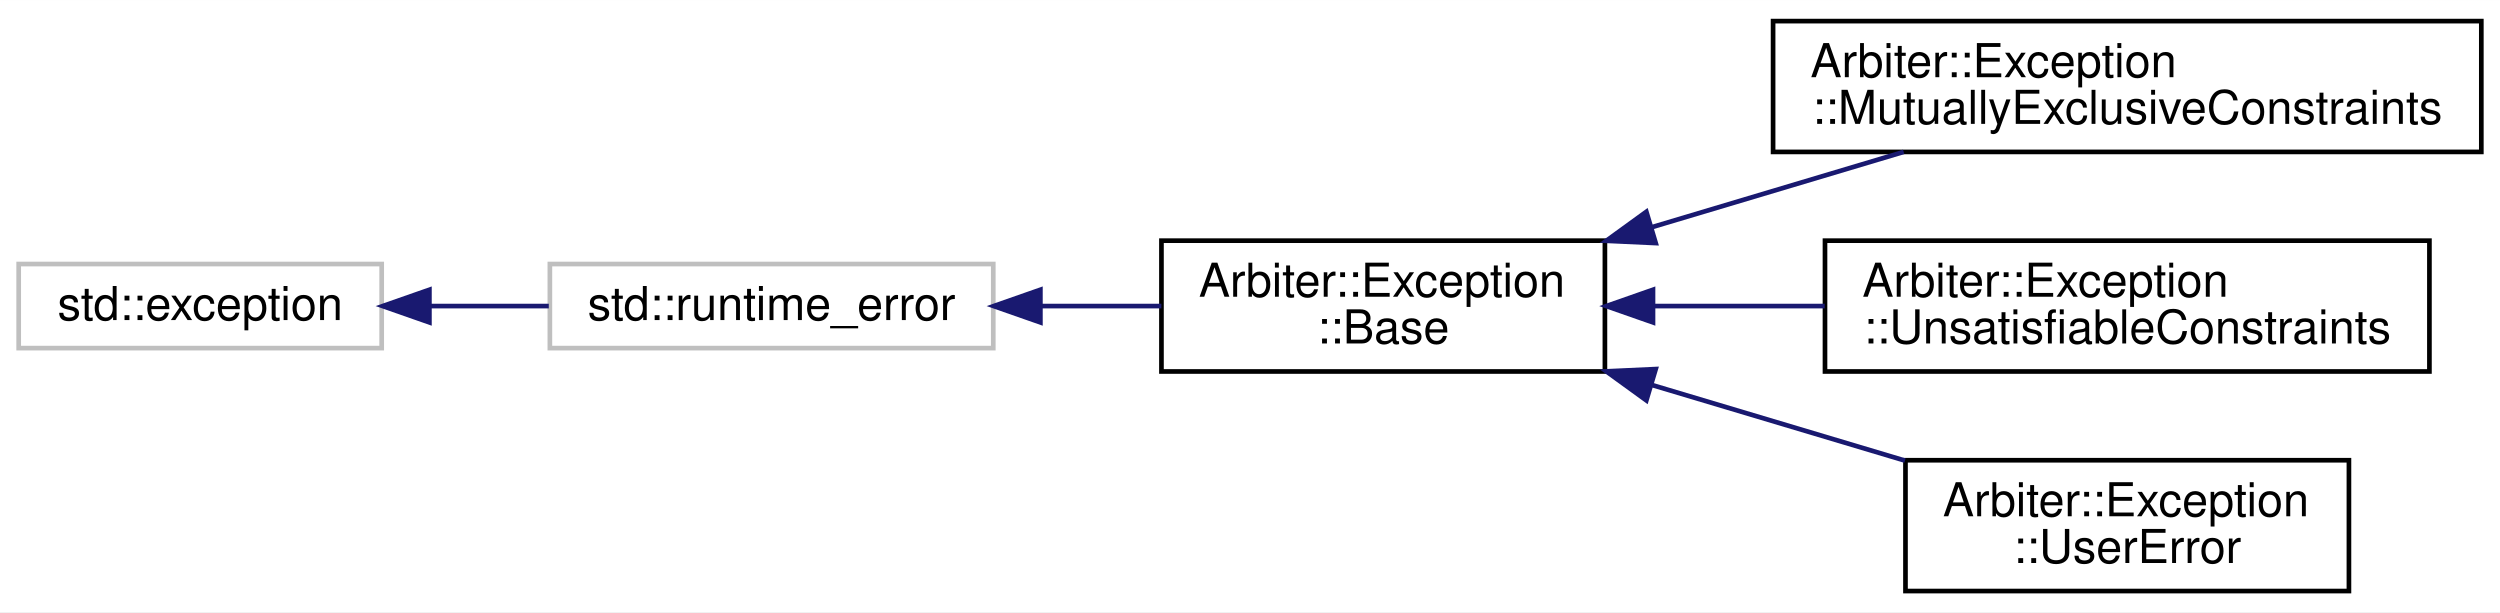
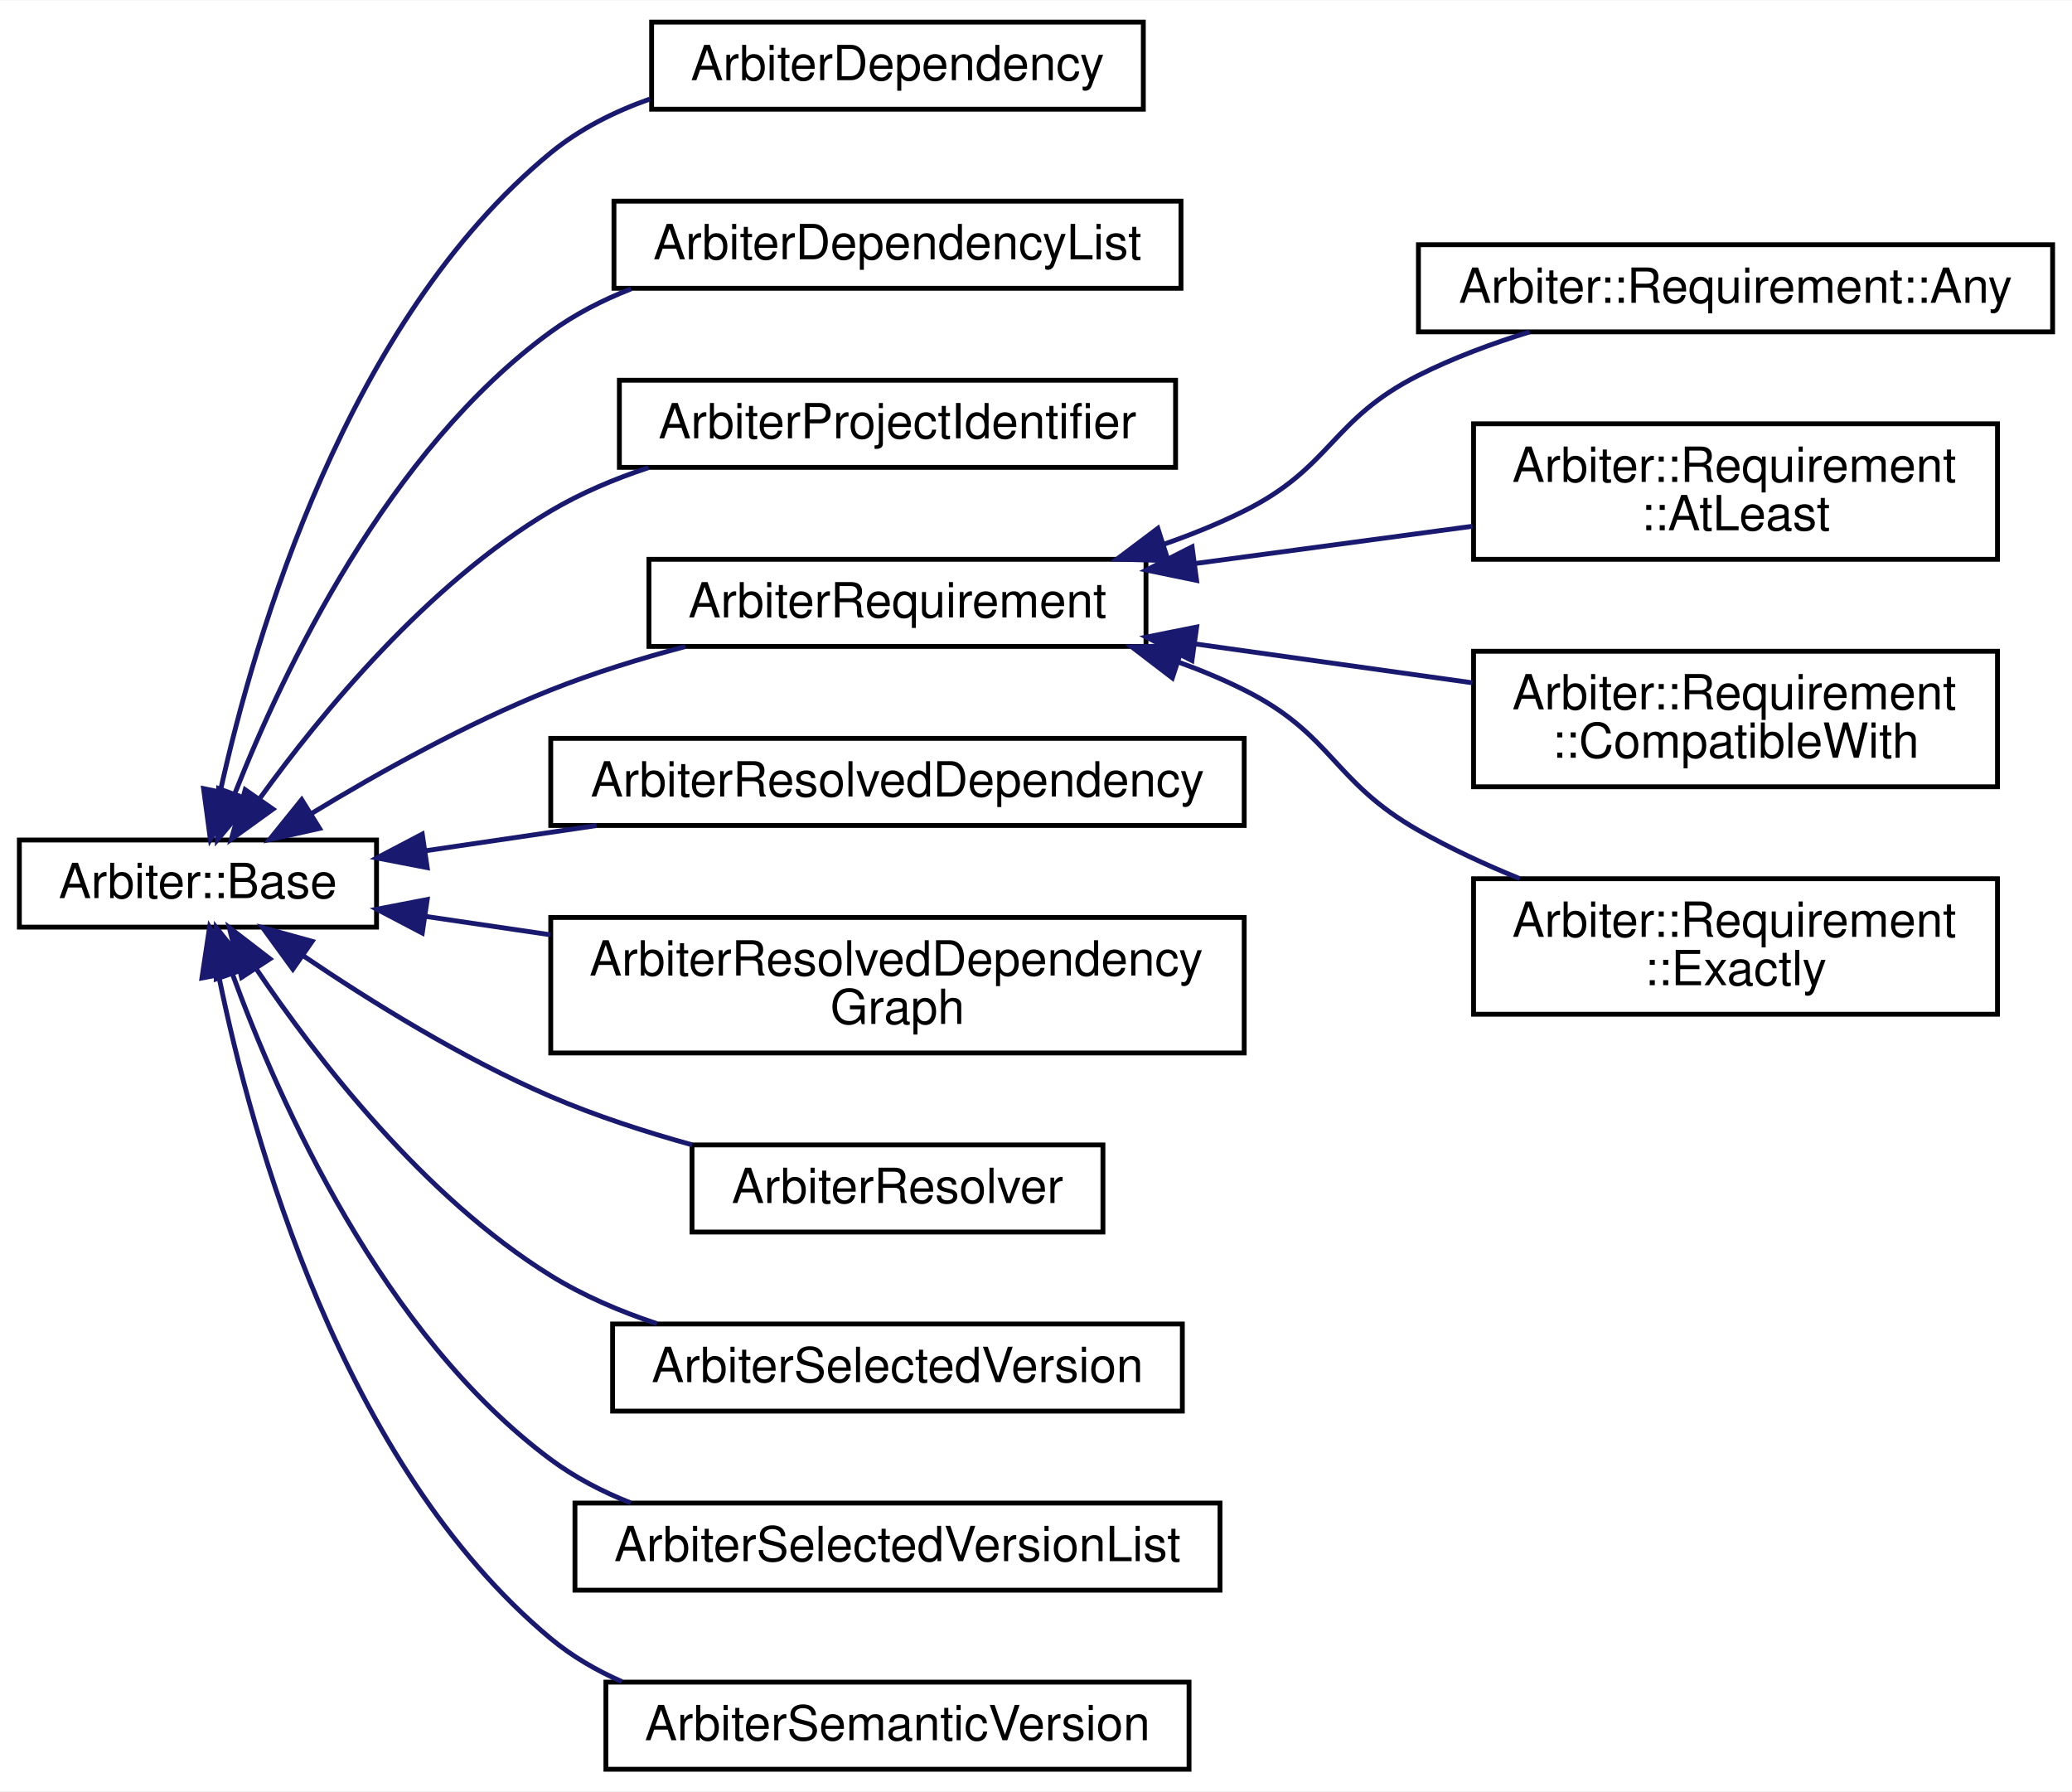
- <svg xmlns="http://www.w3.org/2000/svg" xmlns:xlink="http://www.w3.org/1999/xlink" width="535pt" height="131pt" viewBox="0.00 0.00 535.15 131.00">
-   <g id="graph0" class="graph" transform="scale(1 1) rotate(0) translate(4 127)">
-     <polygon fill="white" stroke="none" points="-4,4 -4,-127 531.151,-127 531.151,4 -4,4" />
+ <svg xmlns="http://www.w3.org/2000/svg" xmlns:xlink="http://www.w3.org/1999/xlink" width="428pt" height="370pt" viewBox="0.00 0.00 428.15 370.00">
+   <g id="graph0" class="graph" transform="scale(1 1) rotate(0) translate(4 366)">
+     <polygon fill="white" stroke="none" points="-4,4 -4,-366 424.146,-366 424.146,4 -4,4" />
    <g id="node1" class="node">
      <g id="a_node1">
-         <a xlink:title="STL class. ">
-           <polygon fill="white" stroke="#bfbfbf" points="0,-52.5 0,-70.5 77.704,-70.5 77.704,-52.5 0,-52.5" />
-           <text text-anchor="middle" x="38.852" y="-58.5" font-family="Helvetica,sans-Serif" font-size="10.00">std::exception</text>
+         <a xlink:href="class_arbiter_1_1_base.html" target="_top" xlink:title="Base class for public-facing Arbiter types, such that they automatically get freeing, cloning, equality, and description functionality. ">
+           <polygon fill="white" stroke="black" points="0,-174.5 0,-192.5 73.803,-192.5 73.803,-174.5 0,-174.5" />
+           <text text-anchor="middle" x="36.901" y="-180.5" font-family="Helvetica,sans-Serif" font-size="10.00">Arbiter::Base</text>
        </a>
      </g>
    </g>
    <g id="node2" class="node">
      <g id="a_node2">
-         <a xlink:title="STL class. ">
-           <polygon fill="white" stroke="#bfbfbf" points="113.704,-52.5 113.704,-70.5 208.62,-70.5 208.62,-52.5 113.704,-52.5" />
-           <text text-anchor="middle" x="161.162" y="-58.5" font-family="Helvetica,sans-Serif" font-size="10.00">std::runtime_error</text>
+         <a xlink:href="struct_arbiter_dependency.html" target="_top" xlink:title="Represents a dependency specification, which consists of a project identifier and a version requireme...">
+           <polygon fill="white" stroke="black" points="130.647,-343.5 130.647,-361.5 232.253,-361.5 232.253,-343.5 130.647,-343.5" />
+           <text text-anchor="middle" x="181.45" y="-349.5" font-family="Helvetica,sans-Serif" font-size="10.00">ArbiterDependency</text>
        </a>
      </g>
    </g>
    <g id="edge1" class="edge">
-       <path fill="none" stroke="midnightblue" d="M87.965,-61.5C96.372,-61.5 105.107,-61.5 113.475,-61.5" />
-       <polygon fill="midnightblue" stroke="midnightblue" points="87.919,-58 77.919,-61.5 87.919,-65 87.919,-58" />
+       <path fill="none" stroke="midnightblue" d="M41.516,-202.542C48.652,-234.755 67.665,-299.868 109.803,-334.5 115.767,-339.402 122.901,-342.99 130.307,-345.612" />
+       <polygon fill="midnightblue" stroke="midnightblue" points="44.918,-201.71 39.469,-192.624 38.063,-203.125 44.918,-201.71" />
    </g>
    <g id="node3" class="node">
      <g id="a_node3">
-         <a xlink:href="struct_arbiter_1_1_exception_1_1_base.html" target="_top" xlink:title="Base type for Arbiter exceptions. ">
-           <polygon fill="white" stroke="black" points="244.62,-47.5 244.62,-75.5 339.546,-75.5 339.546,-47.5 244.62,-47.5" />
-           <text text-anchor="start" x="252.62" y="-63.5" font-family="Helvetica,sans-Serif" font-size="10.00">Arbiter::Exception</text>
-           <text text-anchor="middle" x="292.083" y="-53.5" font-family="Helvetica,sans-Serif" font-size="10.00">::Base</text>
+         <a xlink:href="struct_arbiter_dependency_list.html" target="_top" xlink:title="Represents a list of dependencies. ">
+           <polygon fill="white" stroke="black" points="122.867,-306.5 122.867,-324.5 240.034,-324.5 240.034,-306.5 122.867,-306.5" />
+           <text text-anchor="middle" x="181.45" y="-312.5" font-family="Helvetica,sans-Serif" font-size="10.00">ArbiterDependencyList</text>
        </a>
      </g>
    </g>
    <g id="edge2" class="edge">
-       <path fill="none" stroke="midnightblue" d="M218.728,-61.5C227.374,-61.5 236.212,-61.5 244.608,-61.5" />
-       <polygon fill="midnightblue" stroke="midnightblue" points="218.706,-58 208.706,-61.5 218.705,-65 218.706,-58" />
+       <path fill="none" stroke="midnightblue" d="M44.541,-202.139C54.606,-227.649 76.189,-273.054 109.803,-297.5 114.818,-301.148 120.502,-304.059 126.415,-306.381" />
+       <polygon fill="midnightblue" stroke="midnightblue" points="47.728,-200.67 40.931,-192.543 41.176,-203.135 47.728,-200.67" />
    </g>
    <g id="node4" class="node">
      <g id="a_node4">
-         <a xlink:href="struct_arbiter_1_1_exception_1_1_mutually_exclusive_constraints.html" target="_top" xlink:title="Exception type indicating that there were mutually exclusive constraints in a proposed dependency gra...">
-           <polygon fill="white" stroke="black" points="375.546,-94.5 375.546,-122.5 527.151,-122.5 527.151,-94.5 375.546,-94.5" />
-           <text text-anchor="start" x="383.546" y="-110.5" font-family="Helvetica,sans-Serif" font-size="10.00">Arbiter::Exception</text>
-           <text text-anchor="middle" x="451.349" y="-100.5" font-family="Helvetica,sans-Serif" font-size="10.00">::MutuallyExclusiveConstraints</text>
+         <a xlink:href="struct_arbiter_project_identifier.html" target="_top" xlink:title="An opaque value which identifies a project participating in dependency resolution. ">
+           <polygon fill="white" stroke="black" points="123.985,-269.5 123.985,-287.5 238.916,-287.5 238.916,-269.5 123.985,-269.5" />
+           <text text-anchor="middle" x="181.45" y="-275.5" font-family="Helvetica,sans-Serif" font-size="10.00">ArbiterProjectIdentifier</text>
        </a>
      </g>
    </g>
    <g id="edge3" class="edge">
-       <path fill="none" stroke="midnightblue" d="M349.484,-78.356C367.188,-83.647 386.53,-89.427 403.498,-94.498" />
-       <polygon fill="midnightblue" stroke="midnightblue" points="350.426,-74.984 339.842,-75.474 348.421,-81.691 350.426,-74.984" />
+       <path fill="none" stroke="midnightblue" d="M49.6,-200.982C62.341,-218.647 84.338,-245.424 109.803,-260.5 116.011,-264.175 122.957,-267.107 130.004,-269.443" />
+       <polygon fill="midnightblue" stroke="midnightblue" points="52.404,-198.884 43.812,-192.685 46.663,-202.889 52.404,-198.884" />
    </g>
    <g id="node5" class="node">
      <g id="a_node5">
-         <a xlink:href="struct_arbiter_1_1_exception_1_1_unsatisfiable_constraints.html" target="_top" xlink:title="Exception type indicating that there were unsatisfiable constraints for the selected versions in a pr...">
-           <polygon fill="white" stroke="black" points="386.657,-47.5 386.657,-75.5 516.041,-75.5 516.041,-47.5 386.657,-47.5" />
-           <text text-anchor="start" x="394.657" y="-63.5" font-family="Helvetica,sans-Serif" font-size="10.00">Arbiter::Exception</text>
-           <text text-anchor="middle" x="451.349" y="-53.5" font-family="Helvetica,sans-Serif" font-size="10.00">::UnsatisfiableConstraints</text>
+         <a xlink:href="struct_arbiter_requirement.html" target="_top" xlink:title="Represents a requirement for a specific version or set of versions. ">
+           <polygon fill="white" stroke="black" points="130.098,-232.5 130.098,-250.5 232.802,-250.5 232.802,-232.5 130.098,-232.5" />
+           <text text-anchor="middle" x="181.45" y="-238.5" font-family="Helvetica,sans-Serif" font-size="10.00">ArbiterRequirement</text>
        </a>
      </g>
    </g>
    <g id="edge4" class="edge">
-       <path fill="none" stroke="midnightblue" d="M350.056,-61.5C361.922,-61.5 374.501,-61.5 386.593,-61.5" />
-       <polygon fill="midnightblue" stroke="midnightblue" points="349.842,-58 339.842,-61.5 349.842,-65 349.842,-58" />
+       <path fill="none" stroke="midnightblue" d="M60.47,-198.043C74.276,-206.429 92.548,-216.637 109.803,-223.5 118.623,-227.009 128.339,-230.006 137.669,-232.491" />
+       <polygon fill="midnightblue" stroke="midnightblue" points="62.034,-194.895 51.692,-192.593 58.341,-200.841 62.034,-194.895" />
+     </g>
+     <g id="node10" class="node">
+       <g id="a_node10">
+         <a xlink:href="struct_arbiter_resolved_dependency.html" target="_top" xlink:title="Represents a dependency which has been resolved to a specific version. ">
+           <polygon fill="white" stroke="black" points="109.803,-195.5 109.803,-213.5 253.098,-213.5 253.098,-195.5 109.803,-195.5" />
+           <text text-anchor="middle" x="181.45" y="-201.5" font-family="Helvetica,sans-Serif" font-size="10.00">ArbiterResolvedDependency</text>
+         </a>
+       </g>
+     </g>
+     <g id="edge9" class="edge">
+       <path fill="none" stroke="midnightblue" d="M83.906,-190.277C95.17,-191.937 107.402,-193.739 119.253,-195.485" />
+       <polygon fill="midnightblue" stroke="midnightblue" points="84.276,-186.794 73.873,-188.799 83.255,-193.719 84.276,-186.794" />
+     </g>
+     <g id="node11" class="node">
+       <g id="a_node11">
+         <a xlink:href="struct_arbiter_resolved_dependency_graph.html" target="_top" xlink:title="Represents a resolved dependency graph, preserving relationships between dependencies. ">
+           <polygon fill="white" stroke="black" points="109.803,-148.5 109.803,-176.5 253.098,-176.5 253.098,-148.5 109.803,-148.5" />
+           <text text-anchor="start" x="117.803" y="-164.5" font-family="Helvetica,sans-Serif" font-size="10.00">ArbiterResolvedDependency</text>
+           <text text-anchor="middle" x="181.45" y="-154.5" font-family="Helvetica,sans-Serif" font-size="10.00">Graph</text>
+         </a>
+       </g>
+     </g>
+     <g id="edge10" class="edge">
+       <path fill="none" stroke="midnightblue" d="M83.997,-176.709C92.24,-175.495 100.997,-174.205 109.743,-172.916" />
+       <polygon fill="midnightblue" stroke="midnightblue" points="83.255,-173.281 73.873,-178.201 84.276,-180.206 83.255,-173.281" />
+     </g>
+     <g id="node12" class="node">
+       <g id="a_node12">
+         <a xlink:href="struct_arbiter_resolver.html" target="_top" xlink:title="A dependency resolver which contains context about how to evaluate the dependency graph...">
+           <polygon fill="white" stroke="black" points="138.995,-111.5 138.995,-129.5 223.906,-129.5 223.906,-111.5 138.995,-111.5" />
+           <text text-anchor="middle" x="181.45" y="-117.5" font-family="Helvetica,sans-Serif" font-size="10.00">ArbiterResolver</text>
+         </a>
+       </g>
+     </g>
+     <g id="edge11" class="edge">
+       <path fill="none" stroke="midnightblue" d="M58.632,-168.605C72.55,-159.173 91.604,-147.322 109.803,-139.5 119.021,-135.538 129.278,-132.212 139.054,-129.506" />
+       <polygon fill="midnightblue" stroke="midnightblue" points="56.514,-165.815 50.288,-174.388 60.501,-171.568 56.514,-165.815" />
+     </g>
+     <g id="node13" class="node">
+       <g id="a_node13">
+         <a xlink:href="struct_arbiter_selected_version.html" target="_top" xlink:title="Represents a &quot;selected&quot; version, which is a concrete choice of a real project version. ">
+           <polygon fill="white" stroke="black" points="122.586,-74.5 122.586,-92.5 240.314,-92.5 240.314,-74.5 122.586,-74.5" />
+           <text text-anchor="middle" x="181.45" y="-80.5" font-family="Helvetica,sans-Serif" font-size="10.00">ArbiterSelectedVersion</text>
+         </a>
+       </g>
+     </g>
+     <g id="edge12" class="edge">
+       <path fill="none" stroke="midnightblue" d="M48.866,-166.004C61.375,-147.486 83.534,-118.743 109.803,-102.5 116.5,-98.359 124.098,-95.109 131.766,-92.562" />
+       <polygon fill="midnightblue" stroke="midnightblue" points="45.917,-164.118 43.378,-174.404 51.778,-167.946 45.917,-164.118" />
+     </g>
+     <g id="node14" class="node">
+       <g id="a_node14">
+         <a xlink:href="struct_arbiter_selected_version_list.html" target="_top" xlink:title="Represents a list of selected versions. ">
+           <polygon fill="white" stroke="black" points="114.805,-37.5 114.805,-55.5 248.095,-55.5 248.095,-37.5 114.805,-37.5" />
+           <text text-anchor="middle" x="181.45" y="-43.5" font-family="Helvetica,sans-Serif" font-size="10.00">ArbiterSelectedVersionList</text>
+         </a>
+       </g>
+     </g>
+     <g id="edge13" class="edge">
+       <path fill="none" stroke="midnightblue" d="M44.038,-164.798C53.706,-138.327 75.047,-90.29 109.803,-64.5 114.783,-60.804 120.445,-57.864 126.346,-55.525" />
+       <polygon fill="midnightblue" stroke="midnightblue" points="40.678,-163.802 40.701,-174.397 47.29,-166.1 40.678,-163.802" />
+     </g>
+     <g id="node15" class="node">
+       <g id="a_node15">
+         <a xlink:href="struct_arbiter_semantic_version.html" target="_top" xlink:title="Represents a semantic version, as defined by semver.org. ">
+           <polygon fill="white" stroke="black" points="121.202,-0.5 121.202,-18.5 241.699,-18.5 241.699,-0.5 121.202,-0.5" />
+           <text text-anchor="middle" x="181.45" y="-6.5" font-family="Helvetica,sans-Serif" font-size="10.00">ArbiterSemanticVersion</text>
+         </a>
+       </g>
+     </g>
+     <g id="edge14" class="edge">
+       <path fill="none" stroke="midnightblue" d="M41.224,-164.313C47.987,-131.222 66.542,-63.511 109.803,-27.5 114.18,-23.856 119.202,-20.937 124.506,-18.601" />
+       <polygon fill="midnightblue" stroke="midnightblue" points="37.723,-163.989 39.302,-174.466 44.601,-165.291 37.723,-163.989" />
    </g>
    <g id="node6" class="node">
      <g id="a_node6">
-         <a xlink:href="struct_arbiter_1_1_exception_1_1_user_error.html" target="_top" xlink:title="Exception type representing an error that was returned from Arbiter client code. ">
-           <polygon fill="white" stroke="black" points="403.886,-0.5 403.886,-28.5 498.812,-28.5 498.812,-0.5 403.886,-0.5" />
-           <text text-anchor="start" x="411.886" y="-16.5" font-family="Helvetica,sans-Serif" font-size="10.00">Arbiter::Exception</text>
-           <text text-anchor="middle" x="451.349" y="-6.5" font-family="Helvetica,sans-Serif" font-size="10.00">::UserError</text>
+         <a xlink:href="class_arbiter_1_1_requirement_1_1_any.html" target="_top" xlink:title="A requirement satisfied by any version. ">
+           <polygon fill="white" stroke="black" points="289.098,-297.5 289.098,-315.5 420.146,-315.5 420.146,-297.5 289.098,-297.5" />
+           <text text-anchor="middle" x="354.622" y="-303.5" font-family="Helvetica,sans-Serif" font-size="10.00">Arbiter::Requirement::Any</text>
        </a>
      </g>
    </g>
    <g id="edge5" class="edge">
-       <path fill="none" stroke="midnightblue" d="M349.528,-44.631C367.314,-39.315 386.751,-33.507 403.77,-28.421" />
-       <polygon fill="midnightblue" stroke="midnightblue" points="348.421,-41.309 339.842,-47.526 350.426,-48.016 348.421,-41.309" />
+       <path fill="none" stroke="midnightblue" d="M236.469,-253.608C242.205,-255.603 247.853,-257.889 253.098,-260.5 271.243,-269.533 270.994,-279.383 289.098,-288.5 296.265,-292.109 304.256,-295.081 312.106,-297.496" />
+       <polygon fill="midnightblue" stroke="midnightblue" points="237.379,-250.225 226.789,-250.521 235.253,-256.894 237.379,-250.225" />
+     </g>
+     <g id="node7" class="node">
+       <g id="a_node7">
+         <a xlink:href="class_arbiter_1_1_requirement_1_1_at_least.html" target="_top" xlink:title="A requirement satisfied only by versions greater than or equal to the specified one. ">
+           <polygon fill="white" stroke="black" points="300.492,-250.5 300.492,-278.5 408.752,-278.5 408.752,-250.5 300.492,-250.5" />
+           <text text-anchor="start" x="308.492" y="-266.5" font-family="Helvetica,sans-Serif" font-size="10.00">Arbiter::Requirement</text>
+           <text text-anchor="middle" x="354.622" y="-256.5" font-family="Helvetica,sans-Serif" font-size="10.00">::AtLeast</text>
+         </a>
+       </g>
+     </g>
+     <g id="edge6" class="edge">
+       <path fill="none" stroke="midnightblue" d="M243.05,-249.643C261.721,-252.151 282.131,-254.894 300.276,-257.332" />
+       <polygon fill="midnightblue" stroke="midnightblue" points="243.259,-246.139 232.882,-248.276 242.326,-253.077 243.259,-246.139" />
+     </g>
+     <g id="node8" class="node">
+       <g id="a_node8">
+         <a xlink:href="class_arbiter_1_1_requirement_1_1_compatible_with.html" target="_top" xlink:title="A requirement satisfied only by versions which are &quot;compatible with&quot; the specified one...">
+           <polygon fill="white" stroke="black" points="300.492,-203.5 300.492,-231.5 408.752,-231.5 408.752,-203.5 300.492,-203.5" />
+           <text text-anchor="start" x="308.492" y="-219.5" font-family="Helvetica,sans-Serif" font-size="10.00">Arbiter::Requirement</text>
+           <text text-anchor="middle" x="354.622" y="-209.5" font-family="Helvetica,sans-Serif" font-size="10.00">::CompatibleWith</text>
+         </a>
+       </g>
+     </g>
+     <g id="edge7" class="edge">
+       <path fill="none" stroke="midnightblue" d="M242.791,-233.04C261.532,-230.412 282.047,-227.536 300.276,-224.98" />
+       <polygon fill="midnightblue" stroke="midnightblue" points="242.299,-229.574 232.882,-234.429 243.271,-236.507 242.299,-229.574" />
+     </g>
+     <g id="node9" class="node">
+       <g id="a_node9">
+         <a xlink:href="class_arbiter_1_1_requirement_1_1_exactly.html" target="_top" xlink:title="A requirement satisfied only by one exact version. ">
+           <polygon fill="white" stroke="black" points="300.492,-156.5 300.492,-184.5 408.752,-184.5 408.752,-156.5 300.492,-156.5" />
+           <text text-anchor="start" x="308.492" y="-172.5" font-family="Helvetica,sans-Serif" font-size="10.00">Arbiter::Requirement</text>
+           <text text-anchor="middle" x="354.622" y="-162.5" font-family="Helvetica,sans-Serif" font-size="10.00">::Exactly</text>
+         </a>
+       </g>
+     </g>
+     <g id="edge8" class="edge">
+       <path fill="none" stroke="midnightblue" d="M239.532,-229.253C244.215,-227.561 248.796,-225.652 253.098,-223.5 271.473,-214.309 271.238,-204.657 289.098,-194.5 295.643,-190.778 302.874,-187.434 310.058,-184.508" />
+       <polygon fill="midnightblue" stroke="midnightblue" points="238.248,-225.99 229.833,-232.428 240.426,-232.643 238.248,-225.99" />
    </g>
  </g>
</svg>
